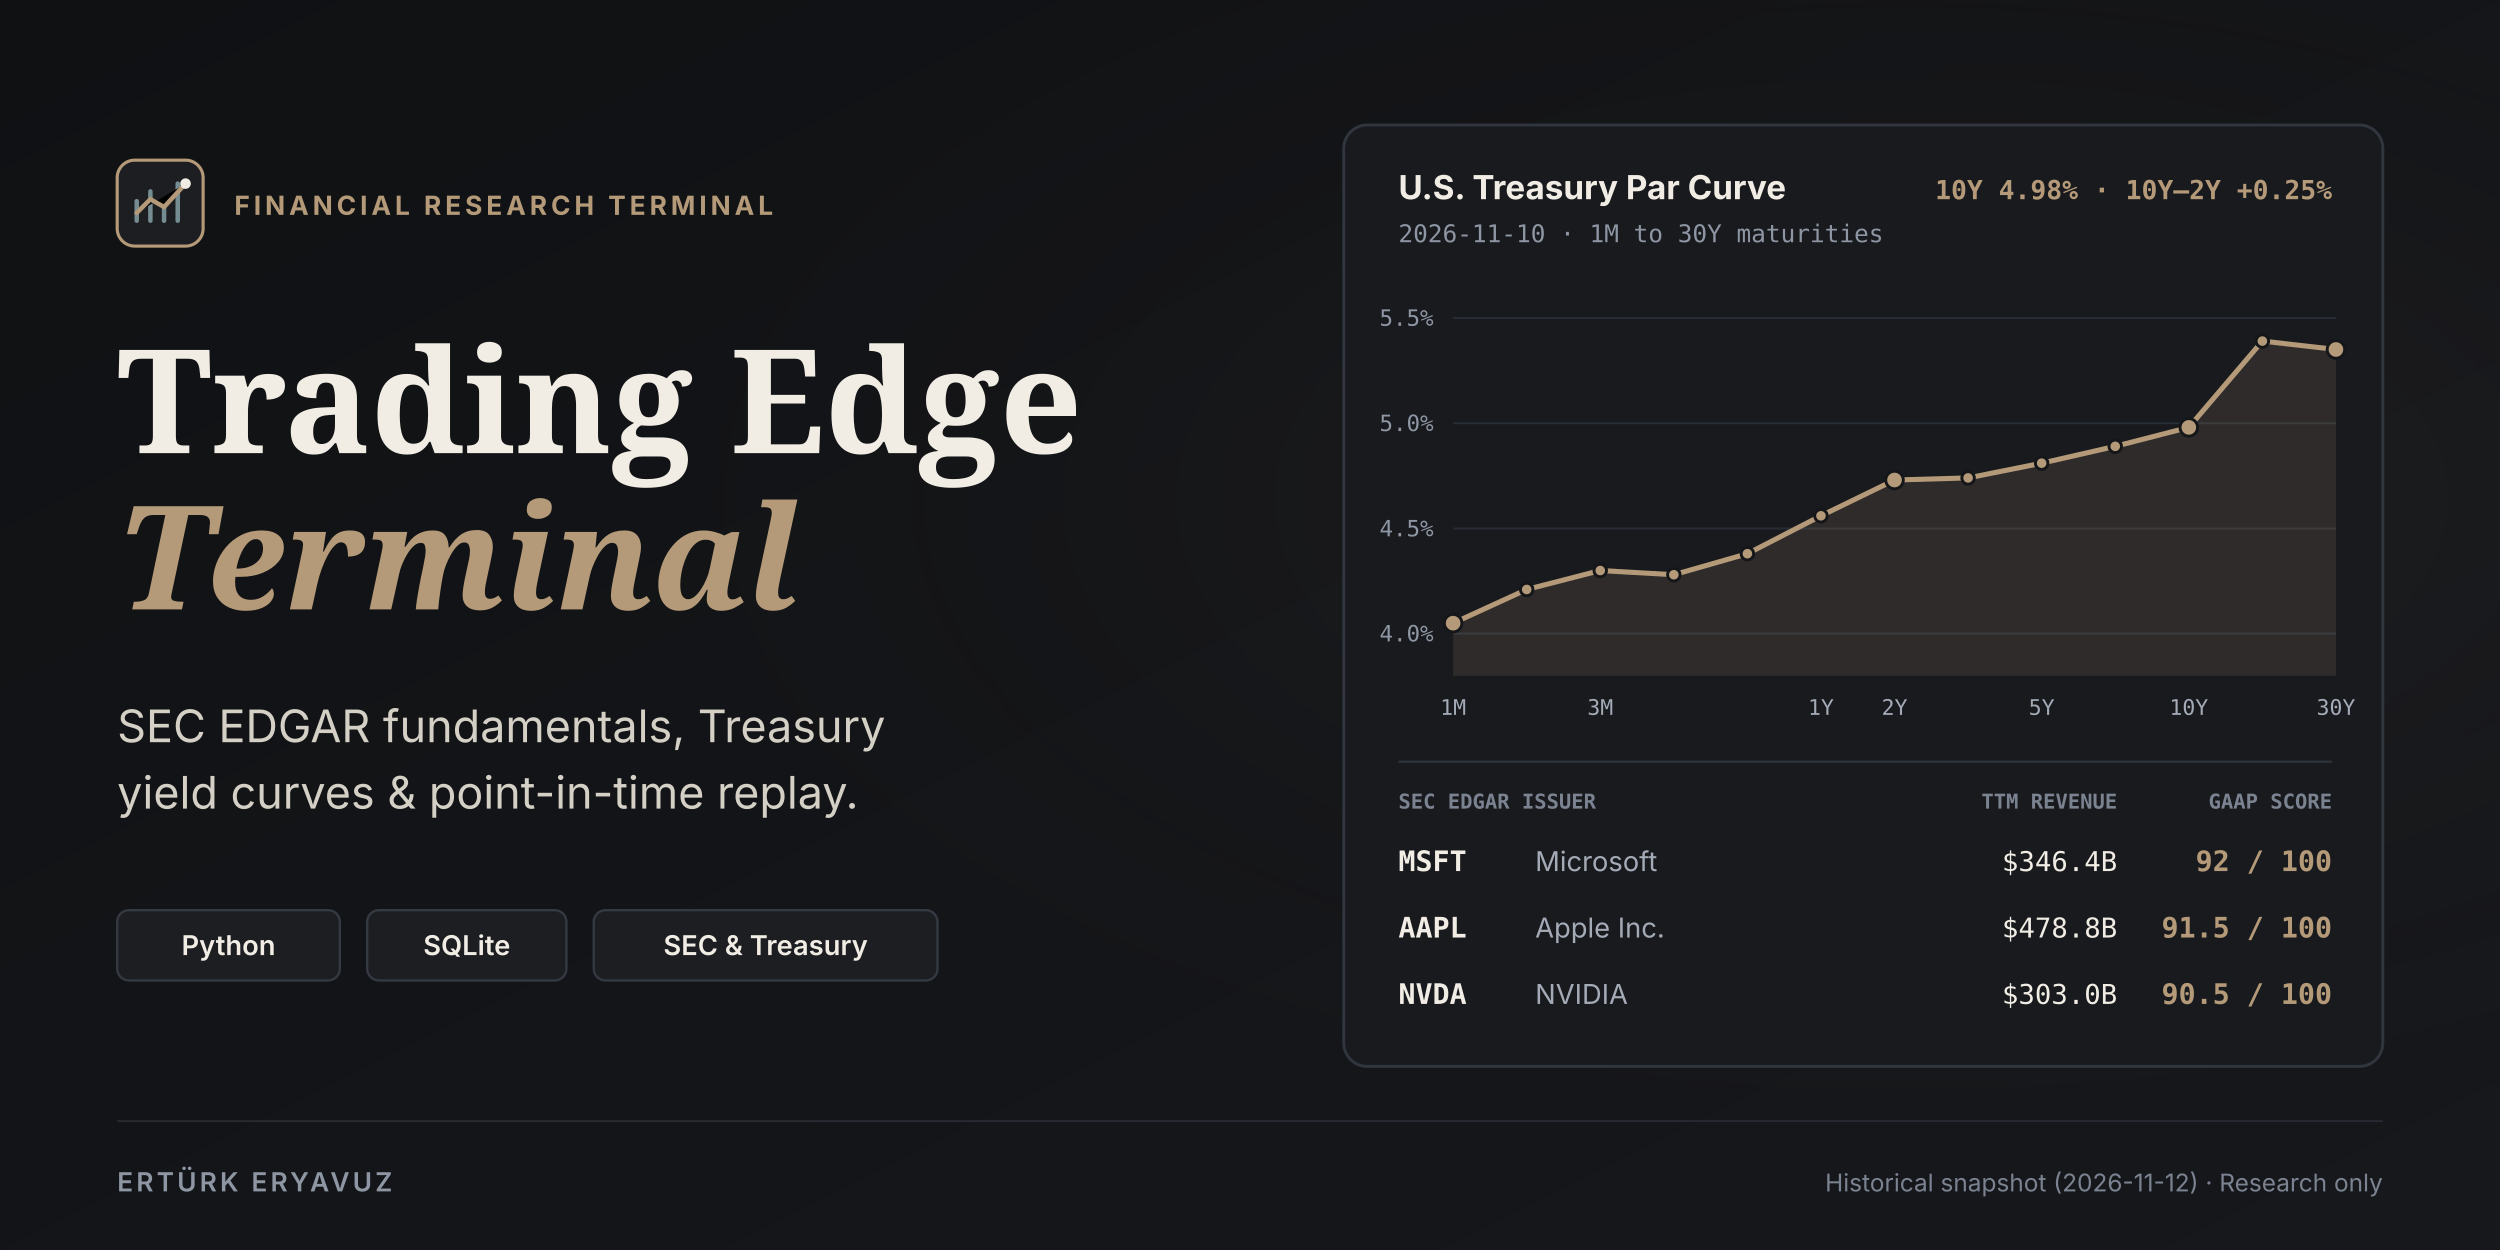
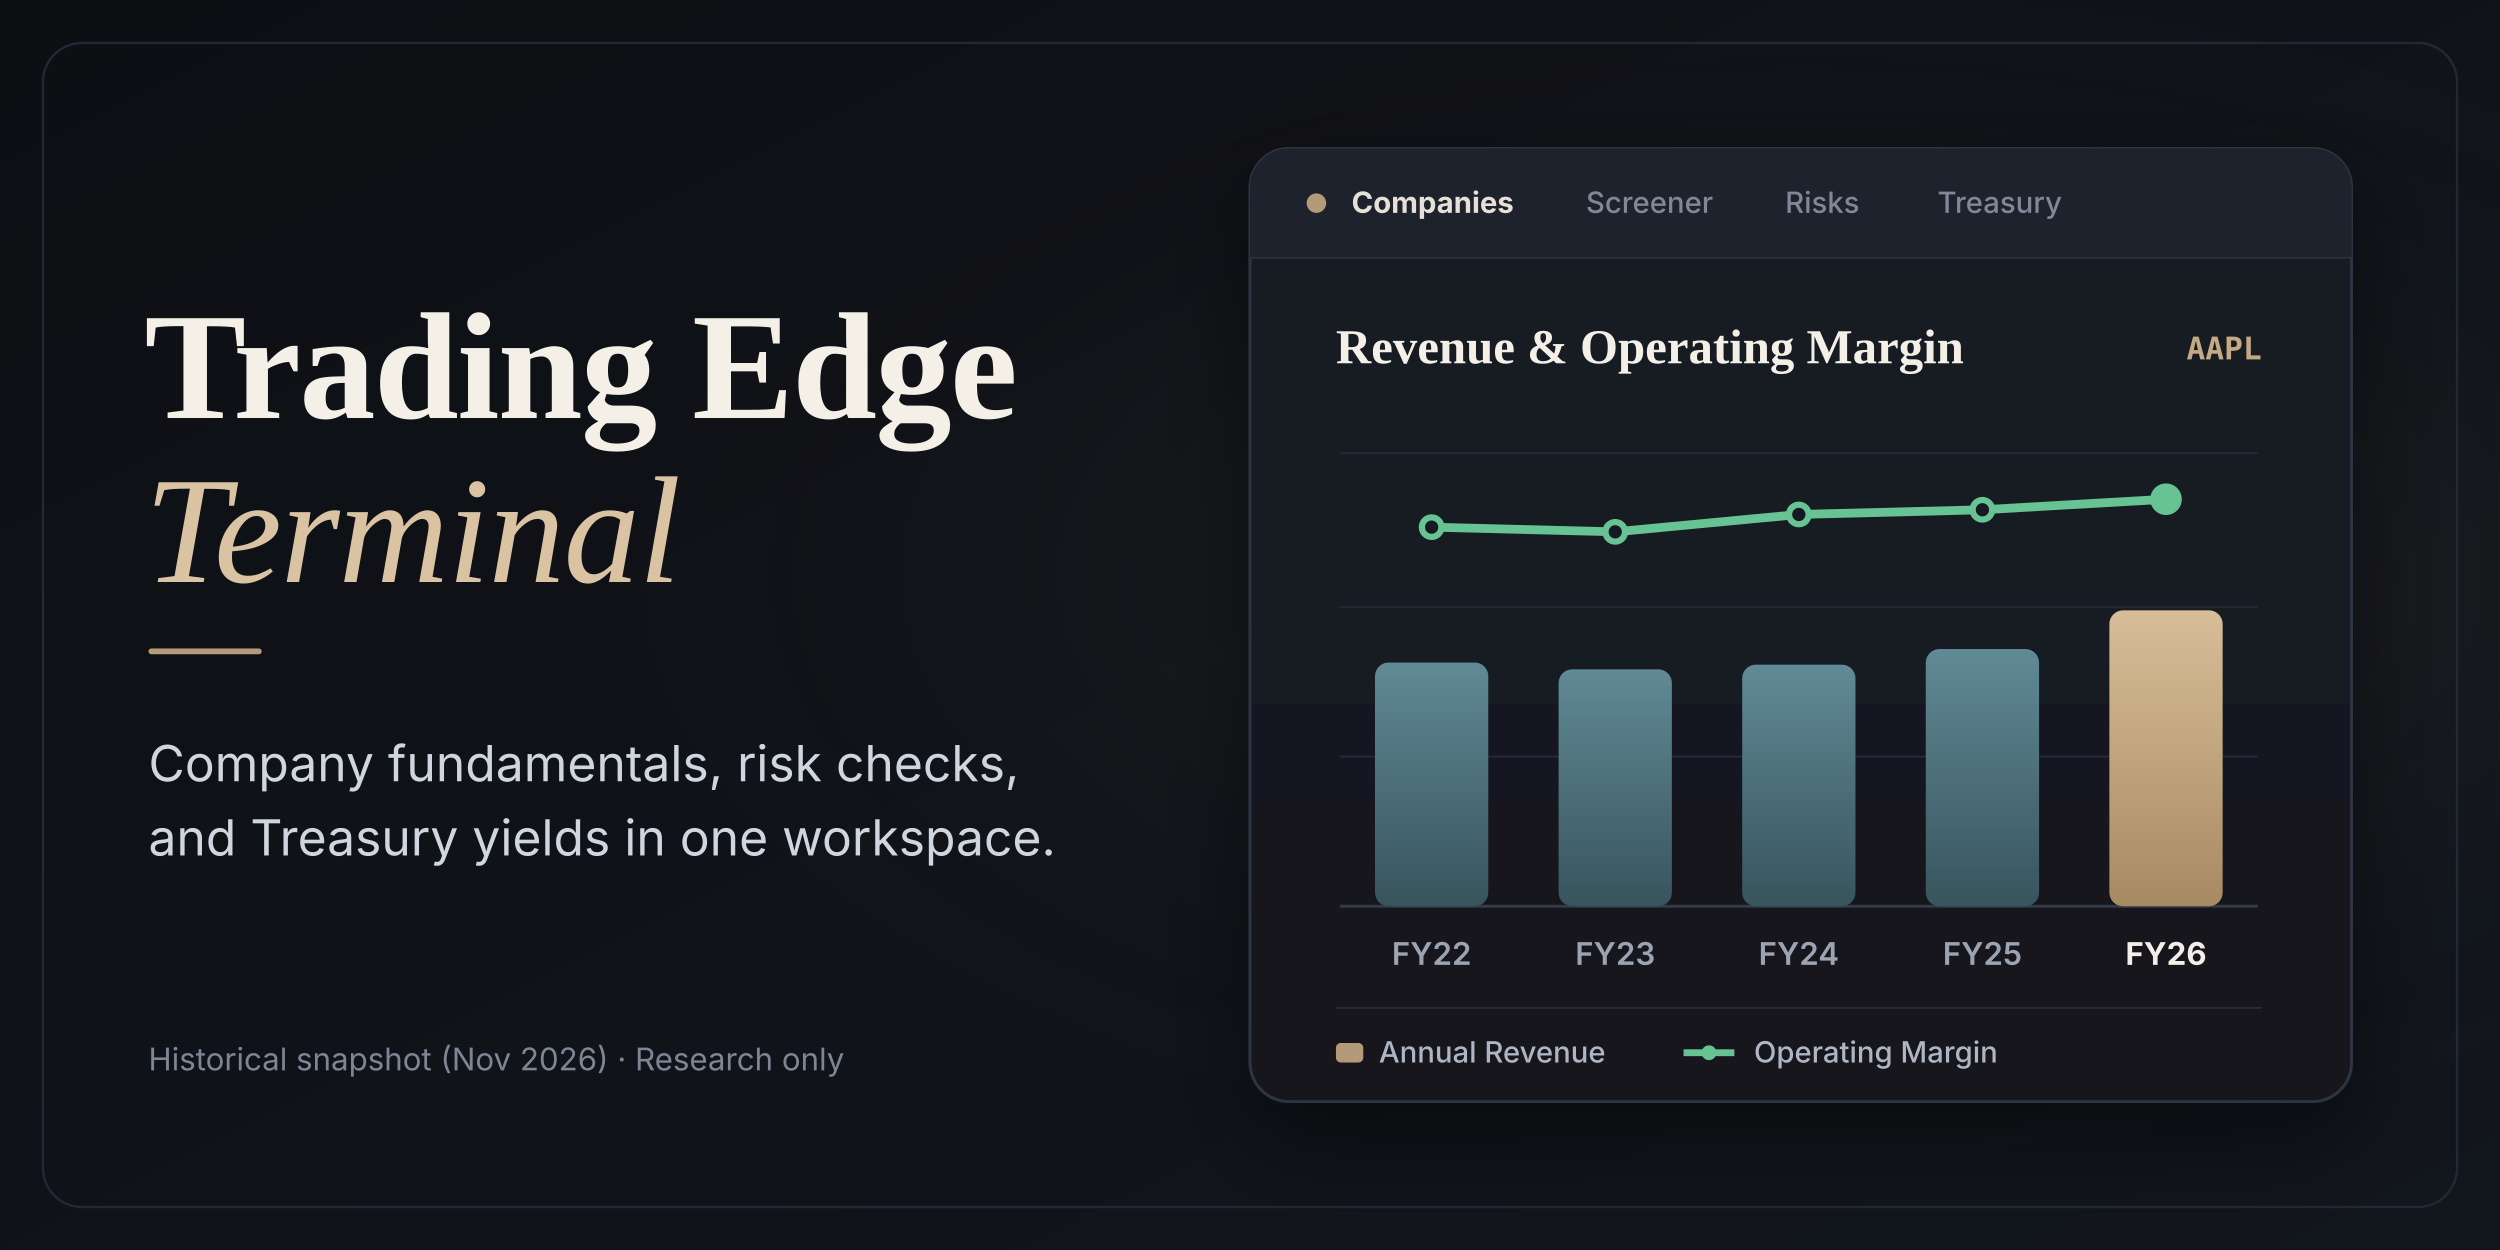
<svg xmlns="http://www.w3.org/2000/svg" width="1280" height="640" viewBox="0 0 1280 640">
  <defs>
-     <linearGradient id="spBg" x1="0" y1="0" x2="1" y2="1">
-       <stop offset="0%" stop-color="#101113" />
-       <stop offset="100%" stop-color="#16181C" />
+     <linearGradient id="sBg" x1="0%" y1="0%" x2="100%" y2="100%">
+       <stop offset="0%" stop-color="#0D0F13" />
+       <stop offset="100%" stop-color="#12161D" />
    </linearGradient>
-     <radialGradient id="spGlow" cx="76%" cy="40%" r="55%">
-       <stop offset="0%" stop-color="#B49A78" stop-opacity="0.09" />
-       <stop offset="100%" stop-color="#101113" stop-opacity="0" />
+     <radialGradient id="sGlow" cx="72%" cy="46%" r="52%">
+       <stop offset="0%" stop-color="#B49A78" stop-opacity="0.14" />
+       <stop offset="100%" stop-color="#0D0F13" stop-opacity="0" />
    </radialGradient>
+     <linearGradient id="sCard" x1="0%" y1="0%" x2="0%" y2="100%">
+       <stop offset="0%" stop-color="#191D25" />
+       <stop offset="100%" stop-color="#13171D" />
+     </linearGradient>
+     <linearGradient id="sBarSlate" x1="0%" y1="0%" x2="0%" y2="100%">
+       <stop offset="0%" stop-color="#608A95" />
+       <stop offset="100%" stop-color="#38545D" />
+     </linearGradient>
+     <linearGradient id="sBarGold" x1="0%" y1="0%" x2="0%" y2="100%">
+       <stop offset="0%" stop-color="#D7BE98" />
+       <stop offset="100%" stop-color="#A88A62" />
+     </linearGradient>
+     <filter id="sShadow" x="-10%" y="-10%" width="120%" height="122%">
+       <feDropShadow dx="0" dy="18" stdDeviation="24" flood-color="#000000" flood-opacity="0.50" />
+     </filter>
  </defs>
-   <rect width="1280" height="640" fill="url(#spBg)" />
-   <rect width="1280" height="640" fill="url(#spGlow)" />
-   <line x1="60" y1="574" x2="1220" y2="574" stroke="#262A31" stroke-width="1" />
-   <g transform="translate(60, 82)">
-     <rect x="0" y="0" width="44" height="44" rx="9" fill="#1C1E22" stroke="#B49A78" stroke-width="1.6" />
-     <path d="M10 31V21M17 31V16M24 31V22M31 31V12" stroke="#758D92" stroke-width="2.3" stroke-linecap="round" />
-     <path d="M10 27L17 20L24 24L35 12" stroke="#B49A78" stroke-width="2.3" stroke-linecap="round" stroke-linejoin="round" />
-     <circle cx="35" cy="12" r="2.7" fill="#F1EDE5" />
-     <text x="60" y="28" fill="#B49A78" font-size="13.5" font-weight="700" letter-spacing="2" font-family="-apple-system, BlinkMacSystemFont, Inter, sans-serif">FINANCIAL RESEARCH TERMINAL</text>
+   <rect width="1280" height="640" fill="url(#sBg)" />
+   <rect width="1280" height="640" fill="url(#sGlow)" />
+   <rect x="22" y="22" width="1236" height="596" rx="20" fill="none" stroke="#232934" stroke-width="1.2" />
+   <text x="74" y="214" fill="#F4F0E8" font-family="Georgia, 'Times New Roman', serif" font-size="78" font-weight="700" letter-spacing="-0.8">Trading Edge</text>
+   <text x="74" y="298" fill="#DAC3A2" font-family="Georgia, 'Times New Roman', serif" font-size="78" font-style="italic" font-weight="400" letter-spacing="-0.6">Terminal</text>
+   <rect x="76" y="332" width="58" height="3" rx="1.5" fill="#B49A78" />
+   <text x="76" y="400" fill="#D0D6DF" font-family="-apple-system, BlinkMacSystemFont, 'Segoe UI', sans-serif" font-size="25.5" font-weight="400">Company fundamentals, risk checks,</text>
+   <text x="76" y="438" fill="#D0D6DF" font-family="-apple-system, BlinkMacSystemFont, 'Segoe UI', sans-serif" font-size="25.5" font-weight="400">and Treasury yields in one workspace.</text>
+   <text x="76" y="548" fill="#7D8695" font-family="-apple-system, BlinkMacSystemFont, 'Segoe UI', sans-serif" font-size="16">Historical snapshot (Nov 2026) · Research only</text>
+   <g filter="url(#sShadow)">
+     <rect x="640" y="76" width="564" height="488" rx="20" fill="url(#sCard)" stroke="#2E3542" stroke-width="1.5" />
  </g>
-   <text x="60" y="232" fill="#F1EDE5" font-size="74" font-weight="700" font-family="Georgia, 'Iowan Old Style', serif">Trading Edge</text>
-   <text x="60" y="312" fill="#B49A78" font-size="74" font-weight="700" font-style="italic" font-family="Georgia, 'Iowan Old Style', serif">Terminal</text>
-   <text x="60" y="380" fill="#D5D0C6" font-size="23" font-family="-apple-system, BlinkMacSystemFont, Inter, sans-serif">SEC EDGAR fundamentals, Treasury</text>
-   <text x="60" y="414" fill="#D5D0C6" font-size="23" font-family="-apple-system, BlinkMacSystemFont, Inter, sans-serif">yield curves &amp; point-in-time replay.</text>
-   <g transform="translate(60, 466)">
-     <rect x="0" y="0" width="114" height="36" rx="6" fill="#1C1E22" stroke="#343942" stroke-width="1.2" />
-     <text x="57" y="23" fill="#F1EDE5" font-size="14" font-weight="600" text-anchor="middle" font-family="-apple-system, BlinkMacSystemFont, Inter, sans-serif">Python</text>
-     <rect x="128" y="0" width="102" height="36" rx="6" fill="#1C1E22" stroke="#343942" stroke-width="1.2" />
-     <text x="179" y="23" fill="#F1EDE5" font-size="14" font-weight="600" text-anchor="middle" font-family="-apple-system, BlinkMacSystemFont, Inter, sans-serif">SQLite</text>
-     <rect x="244" y="0" width="176" height="36" rx="6" fill="#1C1E22" stroke="#343942" stroke-width="1.2" />
-     <text x="332" y="23" fill="#F1EDE5" font-size="14" font-weight="600" text-anchor="middle" font-family="-apple-system, BlinkMacSystemFont, Inter, sans-serif">SEC &amp; Treasury</text>
-   </g>
-   <rect x="688" y="64" width="532" height="482" rx="12" fill="#181A1E" stroke="#30353E" stroke-width="1.5" />
-   <text x="716" y="102" fill="#F1EDE5" font-size="17" font-weight="700" font-family="-apple-system, BlinkMacSystemFont, Inter, sans-serif">U.S. Treasury Par Curve</text>
-   <text x="1194" y="102" fill="#B49A78" font-size="13.5" font-weight="700" text-anchor="end" font-family="ui-monospace, SFMono-Regular, Menlo, monospace">10Y 4.98% · 10Y–2Y +0.25%</text>
-   <text x="716" y="124" fill="#8E96A3" font-size="12.5" font-family="ui-monospace, SFMono-Regular, Menlo, monospace">2026-11-10 · 1M to 30Y maturities</text>
-   <line x1="744.0" y1="324.4" x2="1196.0" y2="324.4" stroke="#282C34" stroke-width="1" />
-   <text x="734.0" y="328.4" fill="#8E96A3" font-size="11.5" text-anchor="end" font-family="ui-monospace, SFMono-Regular, Menlo, monospace">4.0%</text>
-   <line x1="744.0" y1="270.6" x2="1196.0" y2="270.6" stroke="#282C34" stroke-width="1" />
-   <text x="734.0" y="274.6" fill="#8E96A3" font-size="11.5" text-anchor="end" font-family="ui-monospace, SFMono-Regular, Menlo, monospace">4.5%</text>
-   <line x1="744.0" y1="216.7" x2="1196.0" y2="216.7" stroke="#282C34" stroke-width="1" />
-   <text x="734.0" y="220.7" fill="#8E96A3" font-size="11.5" text-anchor="end" font-family="ui-monospace, SFMono-Regular, Menlo, monospace">5.0%</text>
-   <line x1="744.0" y1="162.8" x2="1196.0" y2="162.8" stroke="#282C34" stroke-width="1" />
-   <text x="734.0" y="166.8" fill="#8E96A3" font-size="11.5" text-anchor="end" font-family="ui-monospace, SFMono-Regular, Menlo, monospace">5.5%</text>
-   <path d="M744.00,319.06 L781.67,301.81 L819.33,292.11 L857.00,294.27 L894.67,283.49 L932.33,264.09 L970.00,245.77 L1007.67,244.69 L1045.33,237.14 L1083.00,228.52 L1120.67,218.82 L1158.33,174.63 L1196.00,178.94 L1196.00,346.00 L744.00,346.00 Z" fill="rgba(180,154,120,0.14)" />
-   <path d="M744.00,319.06 L781.67,301.81 L819.33,292.11 L857.00,294.27 L894.67,283.49 L932.33,264.09 L970.00,245.77 L1007.67,244.69 L1045.33,237.14 L1083.00,228.52 L1120.67,218.82 L1158.33,174.63 L1196.00,178.94" fill="none" stroke="#B49A78" stroke-width="2.6" />
-   <circle cx="744.00" cy="319.06" r="4.5" fill="#B49A78" stroke="#141619" stroke-width="1.5" />
-   <text x="744.00" y="366.0" fill="#A4ABB6" font-size="11" text-anchor="middle" font-family="ui-monospace, SFMono-Regular, Menlo, monospace">1M</text>
-   <circle cx="781.67" cy="301.81" r="3.2" fill="#B49A78" stroke="#141619" stroke-width="1.5" />
-   <circle cx="819.33" cy="292.11" r="3.2" fill="#B49A78" stroke="#141619" stroke-width="1.5" />
-   <text x="819.33" y="366.0" fill="#A4ABB6" font-size="11" text-anchor="middle" font-family="ui-monospace, SFMono-Regular, Menlo, monospace">3M</text>
-   <circle cx="857.00" cy="294.27" r="3.2" fill="#B49A78" stroke="#141619" stroke-width="1.5" />
-   <circle cx="894.67" cy="283.49" r="3.2" fill="#B49A78" stroke="#141619" stroke-width="1.5" />
-   <circle cx="932.33" cy="264.09" r="3.2" fill="#B49A78" stroke="#141619" stroke-width="1.5" />
-   <text x="932.33" y="366.0" fill="#A4ABB6" font-size="11" text-anchor="middle" font-family="ui-monospace, SFMono-Regular, Menlo, monospace">1Y</text>
-   <circle cx="970.00" cy="245.77" r="4.5" fill="#B49A78" stroke="#141619" stroke-width="1.5" />
-   <text x="970.00" y="366.0" fill="#A4ABB6" font-size="11" text-anchor="middle" font-family="ui-monospace, SFMono-Regular, Menlo, monospace">2Y</text>
-   <circle cx="1007.67" cy="244.69" r="3.2" fill="#B49A78" stroke="#141619" stroke-width="1.5" />
-   <circle cx="1045.33" cy="237.14" r="3.2" fill="#B49A78" stroke="#141619" stroke-width="1.5" />
-   <text x="1045.33" y="366.0" fill="#A4ABB6" font-size="11" text-anchor="middle" font-family="ui-monospace, SFMono-Regular, Menlo, monospace">5Y</text>
-   <circle cx="1083.00" cy="228.52" r="3.2" fill="#B49A78" stroke="#141619" stroke-width="1.5" />
-   <circle cx="1120.67" cy="218.82" r="4.5" fill="#B49A78" stroke="#141619" stroke-width="1.5" />
-   <text x="1120.67" y="366.0" fill="#A4ABB6" font-size="11" text-anchor="middle" font-family="ui-monospace, SFMono-Regular, Menlo, monospace">10Y</text>
-   <circle cx="1158.33" cy="174.63" r="3.2" fill="#B49A78" stroke="#141619" stroke-width="1.5" />
-   <circle cx="1196.00" cy="178.94" r="4.5" fill="#B49A78" stroke="#141619" stroke-width="1.5" />
-   <text x="1196.00" y="366.0" fill="#A4ABB6" font-size="11" text-anchor="middle" font-family="ui-monospace, SFMono-Regular, Menlo, monospace">30Y</text>
-   <line x1="716" y1="390" x2="1194" y2="390" stroke="#2D3139" stroke-width="1.2" />
-   <text x="716" y="414" fill="#7B8391" font-size="10.5" font-weight="600" font-family="ui-monospace, SFMono-Regular, Menlo, monospace">SEC EDGAR ISSUER</text>
-   <text x="1084" y="414" fill="#7B8391" font-size="10.5" font-weight="600" text-anchor="end" font-family="ui-monospace, SFMono-Regular, Menlo, monospace">TTM REVENUE</text>
-   <text x="1194" y="414" fill="#7B8391" font-size="10.5" font-weight="600" text-anchor="end" font-family="ui-monospace, SFMono-Regular, Menlo, monospace">GAAP SCORE</text>
-   <text x="716" y="446" fill="#F1EDE5" font-size="14.5" font-weight="700" font-family="ui-monospace, SFMono-Regular, Menlo, monospace">MSFT</text>
-   <text x="786" y="446" fill="#A4ABB6" font-size="14" font-family="-apple-system, BlinkMacSystemFont, Inter, sans-serif">Microsoft</text>
-   <text x="1084" y="446" fill="#F1EDE5" font-size="14" text-anchor="end" font-family="ui-monospace, SFMono-Regular, Menlo, monospace">$346.4B</text>
-   <text x="1194" y="446" fill="#B49A78" font-size="14.5" font-weight="700" text-anchor="end" font-family="ui-monospace, SFMono-Regular, Menlo, monospace">92 / 100</text>
-   <text x="716" y="480" fill="#F1EDE5" font-size="14.5" font-weight="700" font-family="ui-monospace, SFMono-Regular, Menlo, monospace">AAPL</text>
-   <text x="786" y="480" fill="#A4ABB6" font-size="14" font-family="-apple-system, BlinkMacSystemFont, Inter, sans-serif">Apple Inc.</text>
-   <text x="1084" y="480" fill="#F1EDE5" font-size="14" text-anchor="end" font-family="ui-monospace, SFMono-Regular, Menlo, monospace">$478.8B</text>
-   <text x="1194" y="480" fill="#B49A78" font-size="14.5" font-weight="700" text-anchor="end" font-family="ui-monospace, SFMono-Regular, Menlo, monospace">91.5 / 100</text>
-   <text x="716" y="514" fill="#F1EDE5" font-size="14.5" font-weight="700" font-family="ui-monospace, SFMono-Regular, Menlo, monospace">NVDA</text>
-   <text x="786" y="514" fill="#A4ABB6" font-size="14" font-family="-apple-system, BlinkMacSystemFont, Inter, sans-serif">NVIDIA</text>
-   <text x="1084" y="514" fill="#F1EDE5" font-size="14" text-anchor="end" font-family="ui-monospace, SFMono-Regular, Menlo, monospace">$303.0B</text>
-   <text x="1194" y="514" fill="#B49A78" font-size="14.5" font-weight="700" text-anchor="end" font-family="ui-monospace, SFMono-Regular, Menlo, monospace">90.5 / 100</text>
-   <text x="60" y="610" fill="#8E96A3" font-size="13.5" font-weight="600" letter-spacing="1.6" font-family="-apple-system, BlinkMacSystemFont, Inter, sans-serif">ERTÜRK ERYAVUZ</text>
-   <text x="1220" y="610" fill="#7B8391" font-size="12.5" text-anchor="end" font-family="-apple-system, BlinkMacSystemFont, Inter, sans-serif">Historical snapshot (2026-11-12) · Research only</text>
+   <path d="M 660,76 H 1184 A 20,20 0 0 1 1204,96 V 132 H 640 V 96 A 20,20 0 0 1 660,76 Z" fill="#1D222C" />
+   <line x1="640" y1="132" x2="1204" y2="132" stroke="#2A303D" stroke-width="1" />
+   <circle cx="674" cy="104" r="5" fill="#B49A78" />
+   <text x="692" y="109" fill="#E6E1D7" font-family="-apple-system, BlinkMacSystemFont, 'Segoe UI', sans-serif" font-size="15" font-weight="700">Companies</text>
+   <text x="812" y="109" fill="#7F8898" font-family="-apple-system, BlinkMacSystemFont, 'Segoe UI', sans-serif" font-size="15" font-weight="500">Screener</text>
+   <text x="914" y="109" fill="#7F8898" font-family="-apple-system, BlinkMacSystemFont, 'Segoe UI', sans-serif" font-size="15" font-weight="500">Risks</text>
+   <text x="992" y="109" fill="#7F8898" font-family="-apple-system, BlinkMacSystemFont, 'Segoe UI', sans-serif" font-size="15" font-weight="500">Treasury</text>
+   <text x="684" y="186" fill="#F4F0E8" font-family="Georgia, 'Times New Roman', serif" font-size="25" font-weight="700">Revenue &amp; Operating Margin</text>
+   <text x="1158" y="184" text-anchor="end" fill="#C4A984" font-family="ui-monospace, SFMono-Regular, Menlo, monospace" font-size="16" font-weight="700">AAPL</text>
+   <line x1="686" y1="387.4" x2="1156" y2="387.4" stroke="#232935" stroke-width="1" />
+   <line x1="686" y1="310.9" x2="1156" y2="310.9" stroke="#232935" stroke-width="1" />
+   <line x1="686" y1="232.0" x2="1156" y2="232.0" stroke="#232935" stroke-width="1" />
+   <line x1="686" y1="464" x2="1156" y2="464" stroke="#333B4A" stroke-width="1.5" />
+   <rect x="704.0" y="339.2" width="58" height="124.8" rx="7" fill="url(#sBarSlate)" />
+   <text x="733.0" y="494" text-anchor="middle" fill="#9BA4B2" font-family="-apple-system, BlinkMacSystemFont, 'Segoe UI', sans-serif" font-size="16" font-weight="600">FY22</text>
+   <rect x="798.0" y="342.7" width="58" height="121.3" rx="7" fill="url(#sBarSlate)" />
+   <text x="827.0" y="494" text-anchor="middle" fill="#9BA4B2" font-family="-apple-system, BlinkMacSystemFont, 'Segoe UI', sans-serif" font-size="16" font-weight="600">FY23</text>
+   <rect x="892.0" y="340.3" width="58" height="123.7" rx="7" fill="url(#sBarSlate)" />
+   <text x="921.0" y="494" text-anchor="middle" fill="#9BA4B2" font-family="-apple-system, BlinkMacSystemFont, 'Segoe UI', sans-serif" font-size="16" font-weight="600">FY24</text>
+   <rect x="986.0" y="332.3" width="58" height="131.7" rx="7" fill="url(#sBarSlate)" />
+   <text x="1015.0" y="494" text-anchor="middle" fill="#9BA4B2" font-family="-apple-system, BlinkMacSystemFont, 'Segoe UI', sans-serif" font-size="16" font-weight="600">FY25</text>
+   <rect x="1080.0" y="312.5" width="58" height="151.5" rx="7" fill="url(#sBarGold)" />
+   <text x="1109.0" y="494" text-anchor="middle" fill="#F3EFE7" font-family="-apple-system, BlinkMacSystemFont, 'Segoe UI', sans-serif" font-size="16" font-weight="700">FY26</text>
+   <path d="M 733.0,269.9 L 827.0,272.3 L 921.0,263.4 L 1015.0,261.0 L 1109.0,255.6" fill="none" stroke="#67C393" stroke-width="4.5" stroke-linecap="round" stroke-linejoin="round" />
+   <circle cx="733.0" cy="269.9" r="5" fill="#151921" stroke="#67C393" stroke-width="3.2" />
+   <circle cx="827.0" cy="272.3" r="5" fill="#151921" stroke="#67C393" stroke-width="3.2" />
+   <circle cx="921.0" cy="263.4" r="5" fill="#151921" stroke="#67C393" stroke-width="3.2" />
+   <circle cx="1015.0" cy="261.0" r="5" fill="#151921" stroke="#67C393" stroke-width="3.2" />
+   <circle cx="1109.0" cy="255.6" r="6.5" fill="#67C393" stroke="#67C393" stroke-width="3.2" />
+   <line x1="684" y1="516" x2="1158" y2="516" stroke="#262C37" stroke-width="1" />
+   <rect x="684" y="534" width="14" height="10" rx="2.5" fill="#B49A78" />
+   <text x="706" y="544" fill="#AEB6C3" font-family="-apple-system, BlinkMacSystemFont, 'Segoe UI', sans-serif" font-size="15" font-weight="500">Annual Revenue</text>
+   <line x1="862" y1="539" x2="888" y2="539" stroke="#67C393" stroke-width="3.5" />
+   <circle cx="875" cy="539" r="3.8" fill="#67C393" />
+   <text x="898" y="544" fill="#AEB6C3" font-family="-apple-system, BlinkMacSystemFont, 'Segoe UI', sans-serif" font-size="15" font-weight="500">Operating Margin</text>
</svg>
